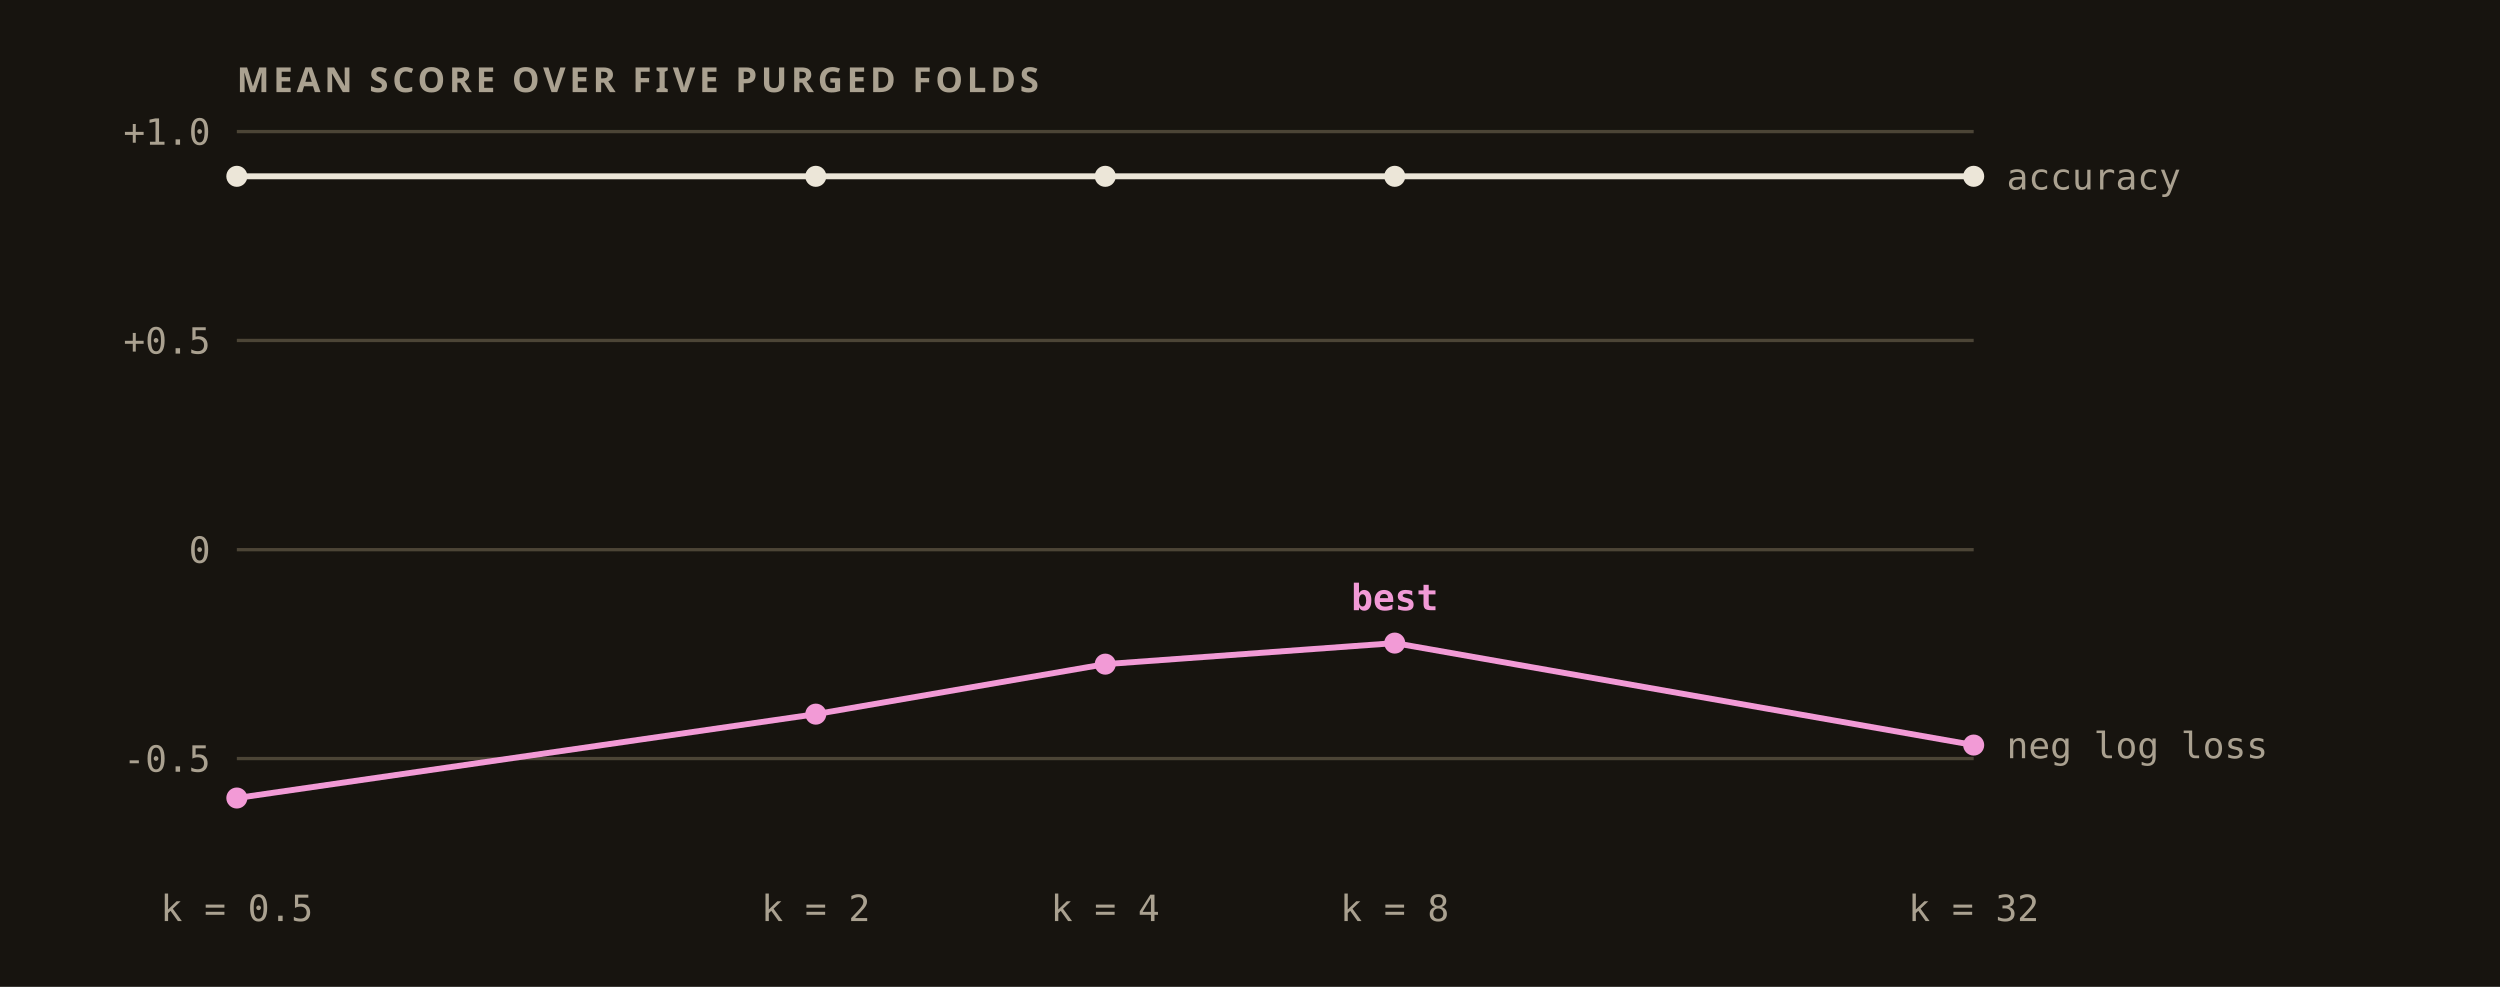
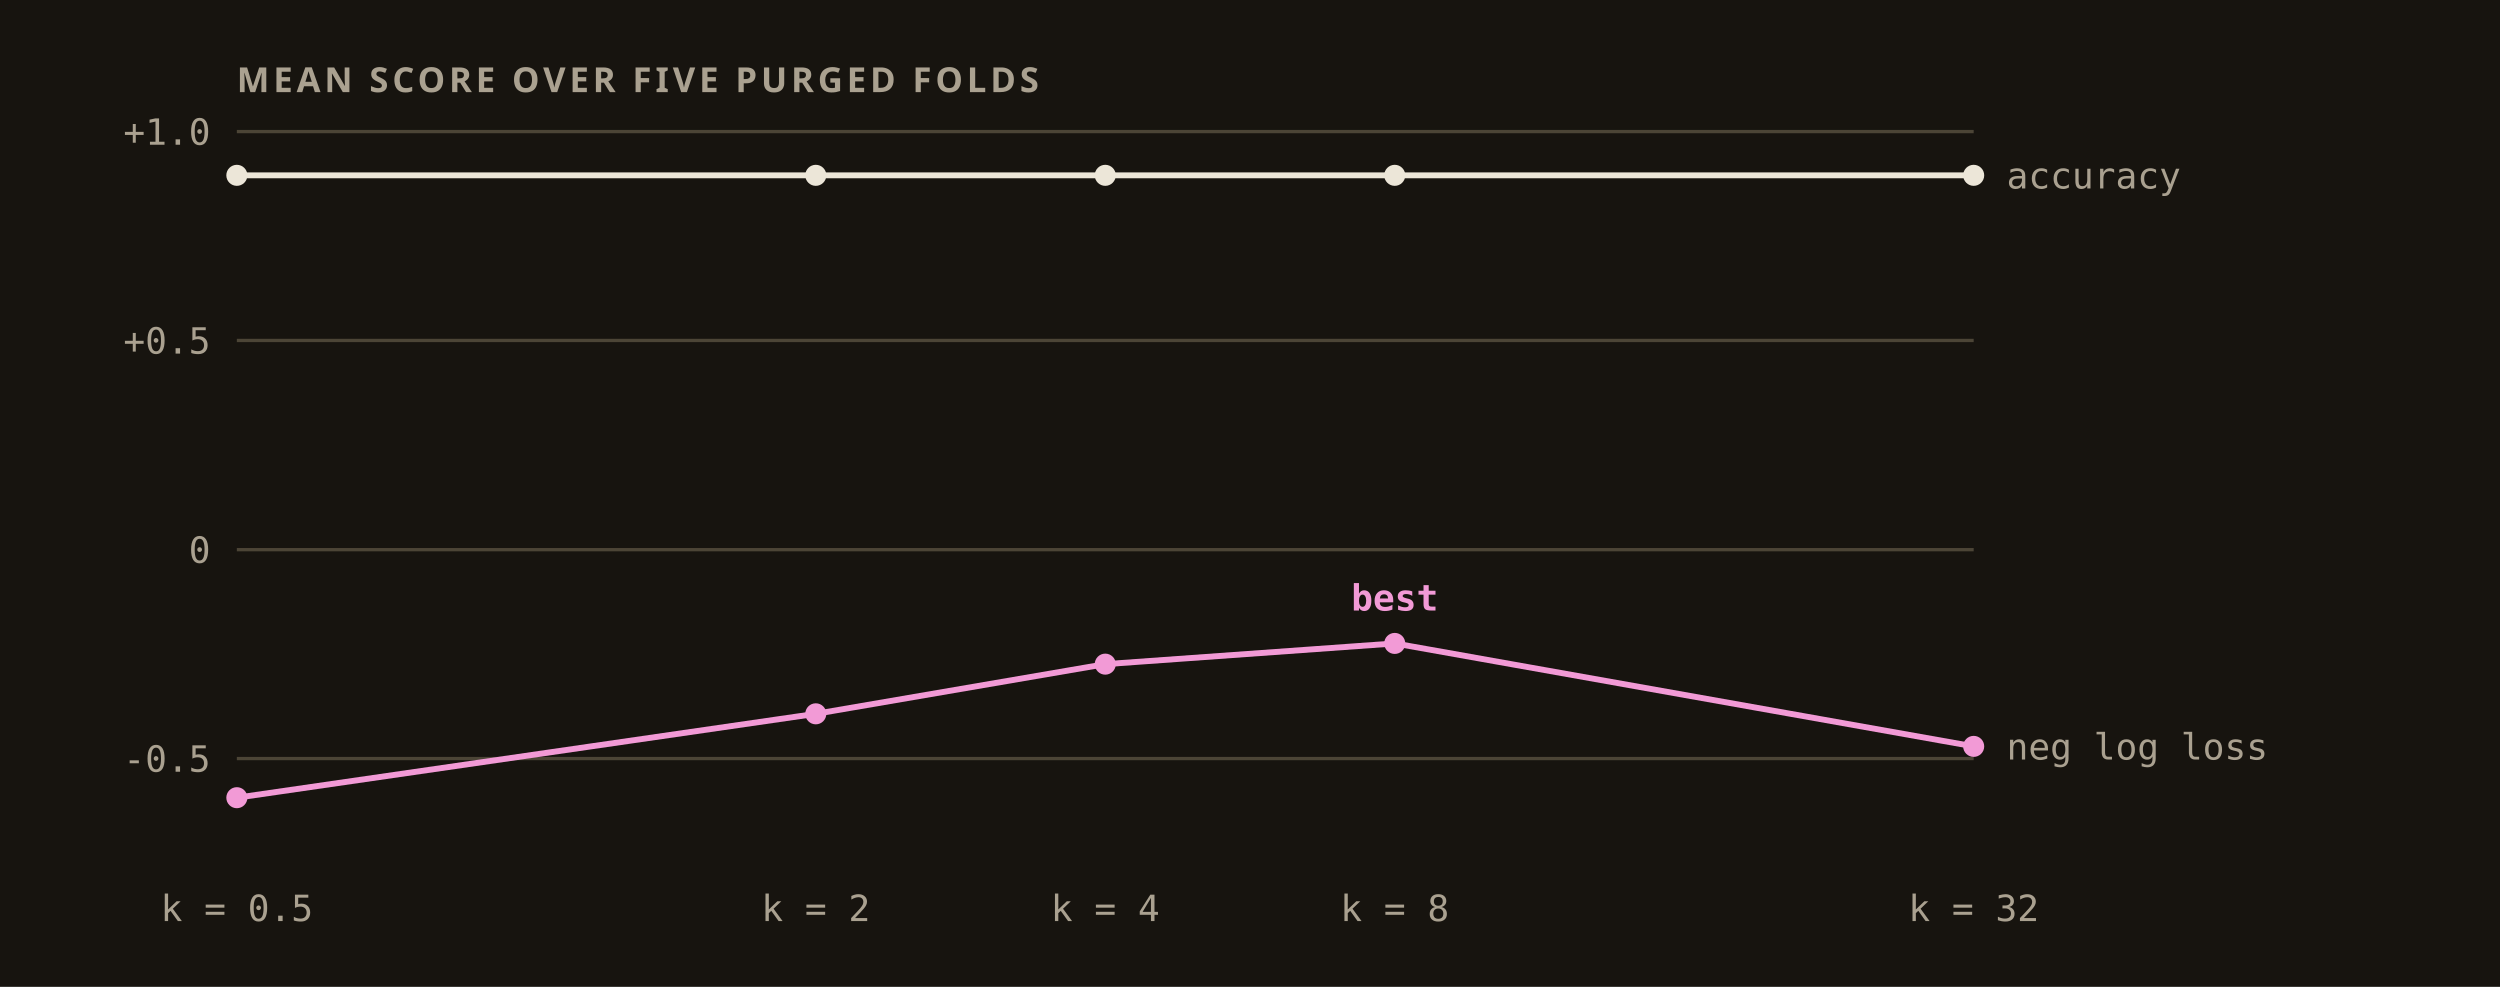
<svg xmlns="http://www.w3.org/2000/svg" viewBox="0 0 760 300" role="img" aria-label="Cross-validated score against sharpness k under accuracy and negative log loss">
  <rect width="760" height="300" fill="#17140f" />
  <text x="72" y="28" fill="#aaa190" font-family="'IBM Plex Sans', system-ui, sans-serif" font-size="10.5" font-weight="600" letter-spacing="1.2">MEAN SCORE OVER FIVE PURGED FOLDS</text>
  <line x1="72" y1="230.6" x2="600" y2="230.6" stroke="#4c4536" stroke-width="1.0" />
  <text x="64" y="234.6" fill="#aaa190" font-family="'IBM Plex Mono', ui-monospace, monospace" font-size="11" font-weight="400" text-anchor="end">-0.5</text>
  <line x1="72" y1="167.1" x2="600" y2="167.1" stroke="#4c4536" stroke-width="1.0" />
  <text x="64" y="171.1" fill="#aaa190" font-family="'IBM Plex Mono', ui-monospace, monospace" font-size="11" font-weight="400" text-anchor="end">0</text>
  <line x1="72" y1="103.5" x2="600" y2="103.5" stroke="#4c4536" stroke-width="1.0" />
  <text x="64" y="107.5" fill="#aaa190" font-family="'IBM Plex Mono', ui-monospace, monospace" font-size="11" font-weight="400" text-anchor="end">+0.5</text>
  <line x1="72" y1="40.0" x2="600" y2="40.0" stroke="#4c4536" stroke-width="1.0" />
  <text x="64" y="44.0" fill="#aaa190" font-family="'IBM Plex Mono', ui-monospace, monospace" font-size="11" font-weight="400" text-anchor="end">+1.0</text>
-   <polyline points="72.0,53.6 248.0,53.6 336.0,53.6 424.0,53.6 600.0,53.6" fill="none" stroke="#ece6d8" stroke-width="1.8" stroke-linejoin="round" />
-   <circle cx="72.0" cy="53.6" r="3.2" fill="#ece6d8" />
-   <circle cx="248.0" cy="53.6" r="3.2" fill="#ece6d8" />
-   <circle cx="336.0" cy="53.6" r="3.2" fill="#ece6d8" />
-   <circle cx="424.0" cy="53.6" r="3.2" fill="#ece6d8" />
-   <circle cx="600.0" cy="53.6" r="3.2" fill="#ece6d8" />
-   <text x="610" y="57.6" fill="#aaa190" font-family="'IBM Plex Mono', ui-monospace, monospace" font-size="11" font-weight="400" text-anchor="start">accuracy</text>
-   <polyline points="72.0,242.6 248.0,217.1 336.0,201.9 424.0,195.5 600.0,226.5" fill="none" stroke="#f29ad6" stroke-width="1.8" stroke-linejoin="round" />
-   <circle cx="72.0" cy="242.6" r="3.2" fill="#f29ad6" />
-   <circle cx="248.0" cy="217.1" r="3.2" fill="#f29ad6" />
+   <polyline points="72.0,53.3 248.0,53.3 336.0,53.3 424.0,53.3 600.0,53.3" fill="none" stroke="#ece6d8" stroke-width="1.8" stroke-linejoin="round" />
+   <circle cx="72.0" cy="53.3" r="3.2" fill="#ece6d8" />
+   <circle cx="248.0" cy="53.3" r="3.2" fill="#ece6d8" />
+   <circle cx="336.0" cy="53.3" r="3.2" fill="#ece6d8" />
+   <circle cx="424.0" cy="53.3" r="3.2" fill="#ece6d8" />
+   <circle cx="600.0" cy="53.3" r="3.2" fill="#ece6d8" />
+   <text x="610" y="57.3" fill="#aaa190" font-family="'IBM Plex Mono', ui-monospace, monospace" font-size="11" font-weight="400" text-anchor="start">accuracy</text>
+   <polyline points="72.0,242.5 248.0,217.0 336.0,201.9 424.0,195.6 600.0,226.9" fill="none" stroke="#f29ad6" stroke-width="1.8" stroke-linejoin="round" />
+   <circle cx="72.0" cy="242.5" r="3.2" fill="#f29ad6" />
+   <circle cx="248.0" cy="217.0" r="3.2" fill="#f29ad6" />
  <circle cx="336.0" cy="201.9" r="3.2" fill="#f29ad6" />
-   <circle cx="424.0" cy="195.5" r="3.2" fill="#f29ad6" />
-   <circle cx="600.0" cy="226.5" r="3.2" fill="#f29ad6" />
-   <text x="610" y="230.5" fill="#aaa190" font-family="'IBM Plex Mono', ui-monospace, monospace" font-size="11" font-weight="400" text-anchor="start">neg log loss</text>
-   <text x="424.0" y="185.5" fill="#f29ad6" font-family="'IBM Plex Mono', ui-monospace, monospace" font-size="11" font-weight="600" text-anchor="middle">best</text>
+   <circle cx="424.0" cy="195.6" r="3.2" fill="#f29ad6" />
+   <circle cx="600.0" cy="226.9" r="3.2" fill="#f29ad6" />
+   <text x="610" y="230.9" fill="#aaa190" font-family="'IBM Plex Mono', ui-monospace, monospace" font-size="11" font-weight="400" text-anchor="start">neg log loss</text>
+   <text x="424.0" y="185.6" fill="#f29ad6" font-family="'IBM Plex Mono', ui-monospace, monospace" font-size="11" font-weight="600" text-anchor="middle">best</text>
  <text x="72.0" y="280" fill="#aaa190" font-family="'IBM Plex Mono', ui-monospace, monospace" font-size="11" font-weight="400" text-anchor="middle">k = 0.5</text>
  <text x="248.0" y="280" fill="#aaa190" font-family="'IBM Plex Mono', ui-monospace, monospace" font-size="11" font-weight="400" text-anchor="middle">k = 2</text>
  <text x="336.0" y="280" fill="#aaa190" font-family="'IBM Plex Mono', ui-monospace, monospace" font-size="11" font-weight="400" text-anchor="middle">k = 4</text>
  <text x="424.0" y="280" fill="#aaa190" font-family="'IBM Plex Mono', ui-monospace, monospace" font-size="11" font-weight="400" text-anchor="middle">k = 8</text>
  <text x="600.0" y="280" fill="#aaa190" font-family="'IBM Plex Mono', ui-monospace, monospace" font-size="11" font-weight="400" text-anchor="middle">k = 32</text>
</svg>
